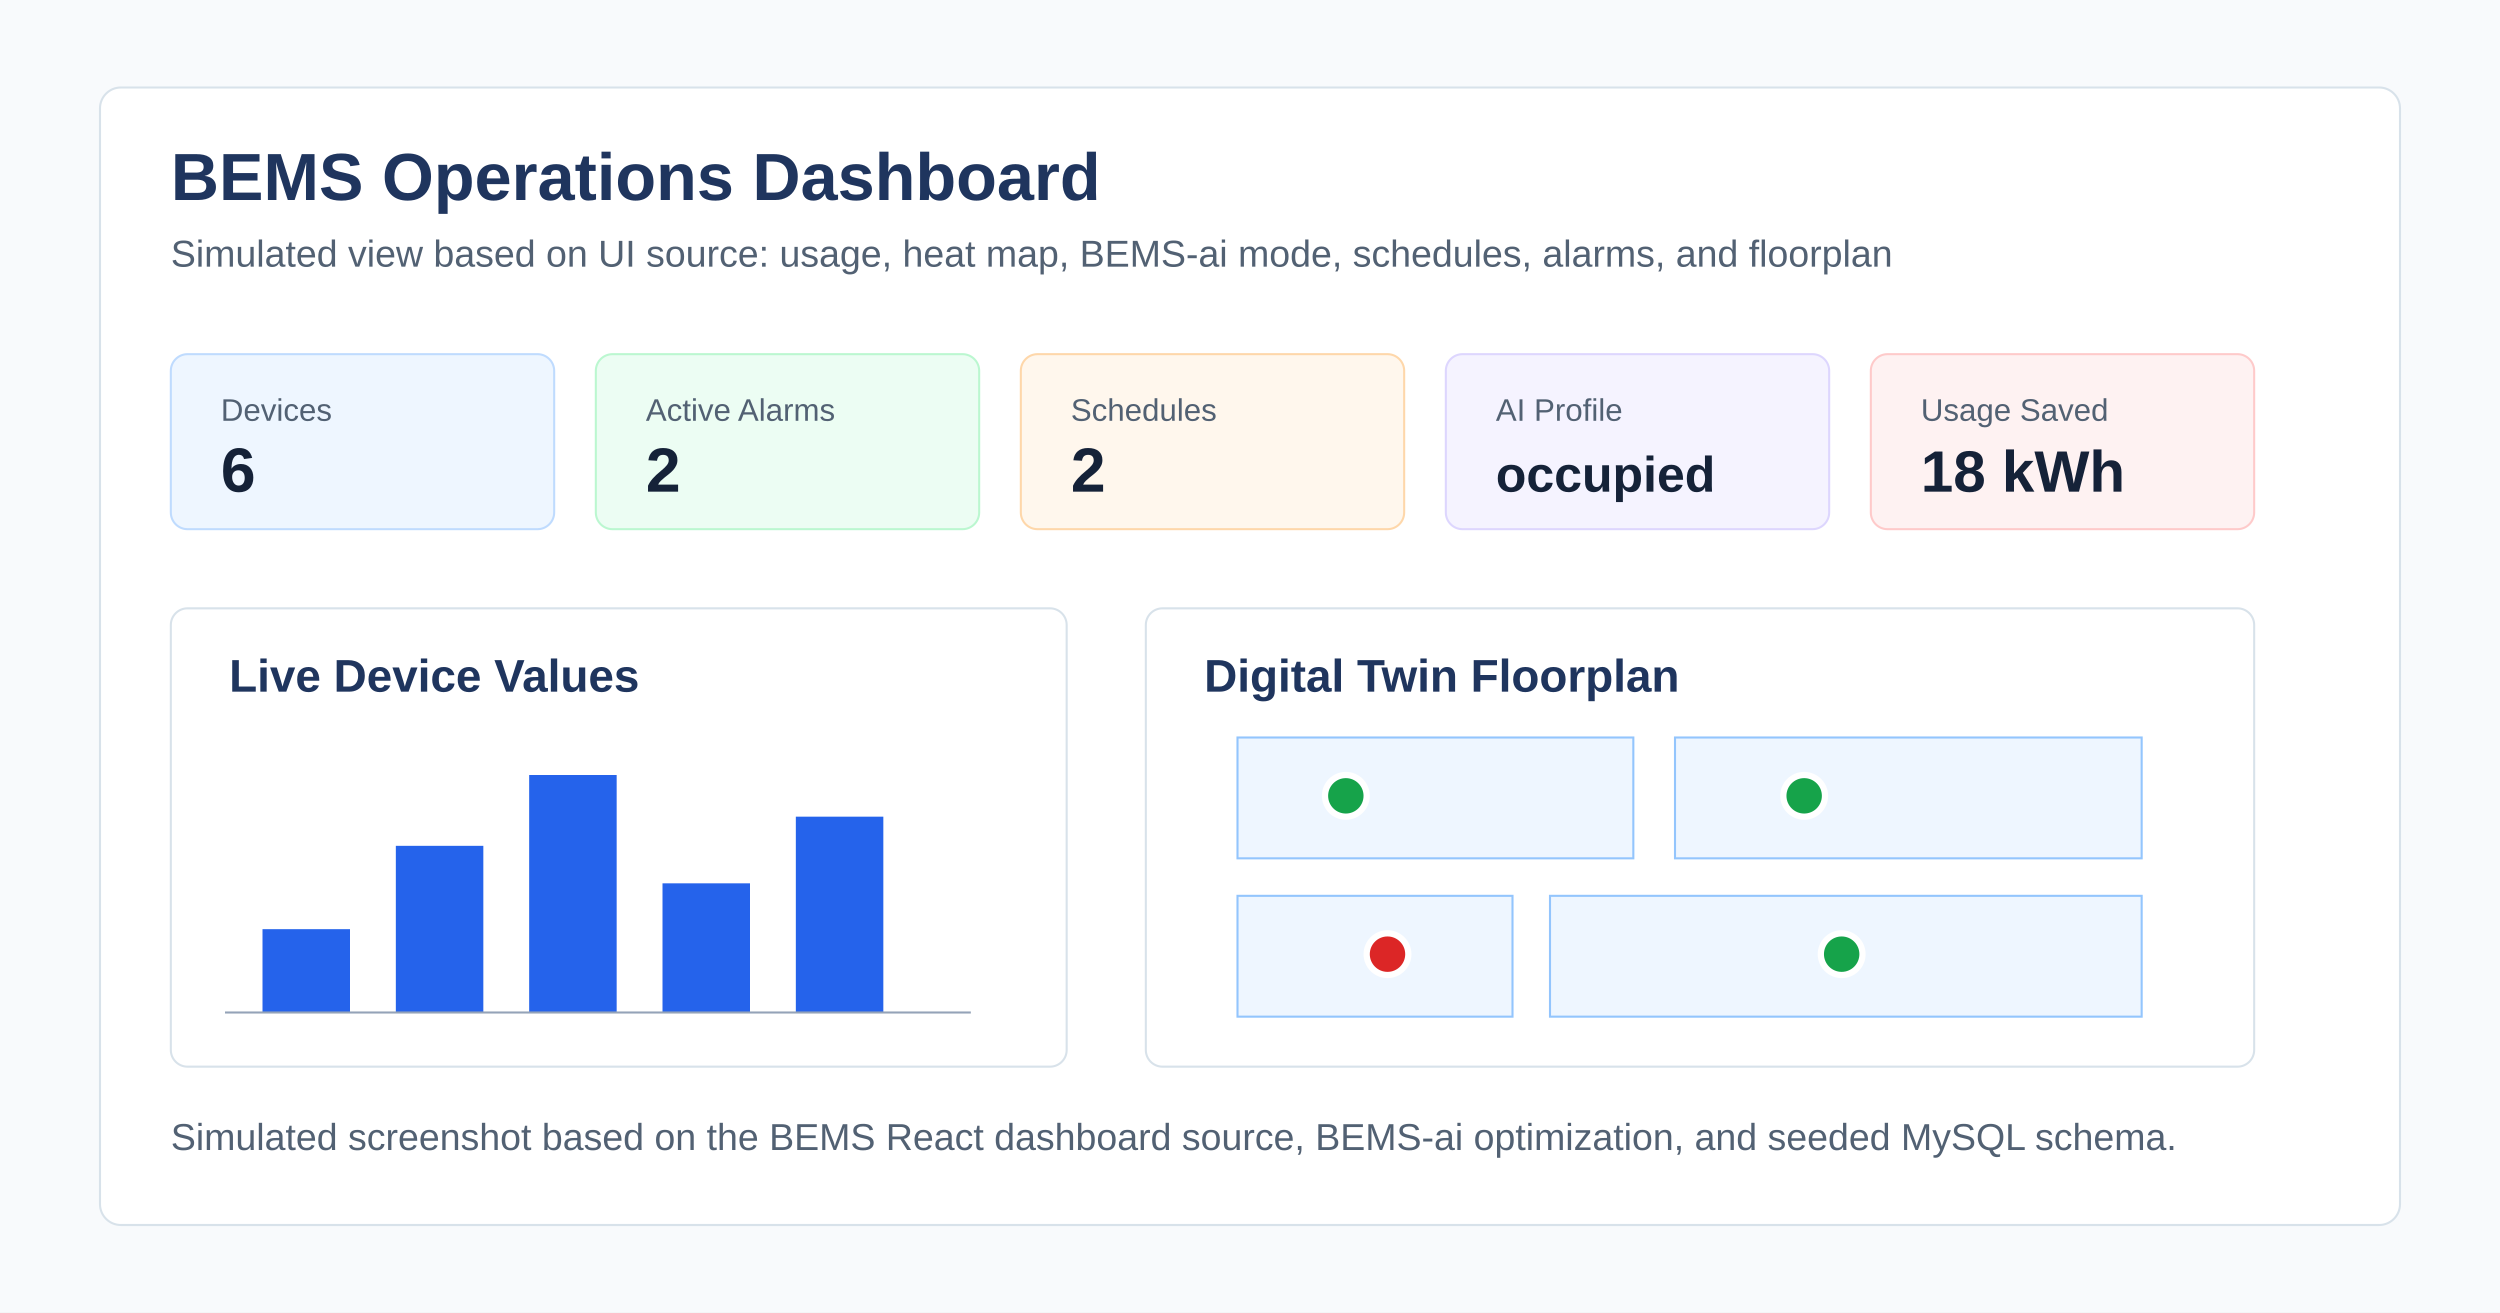
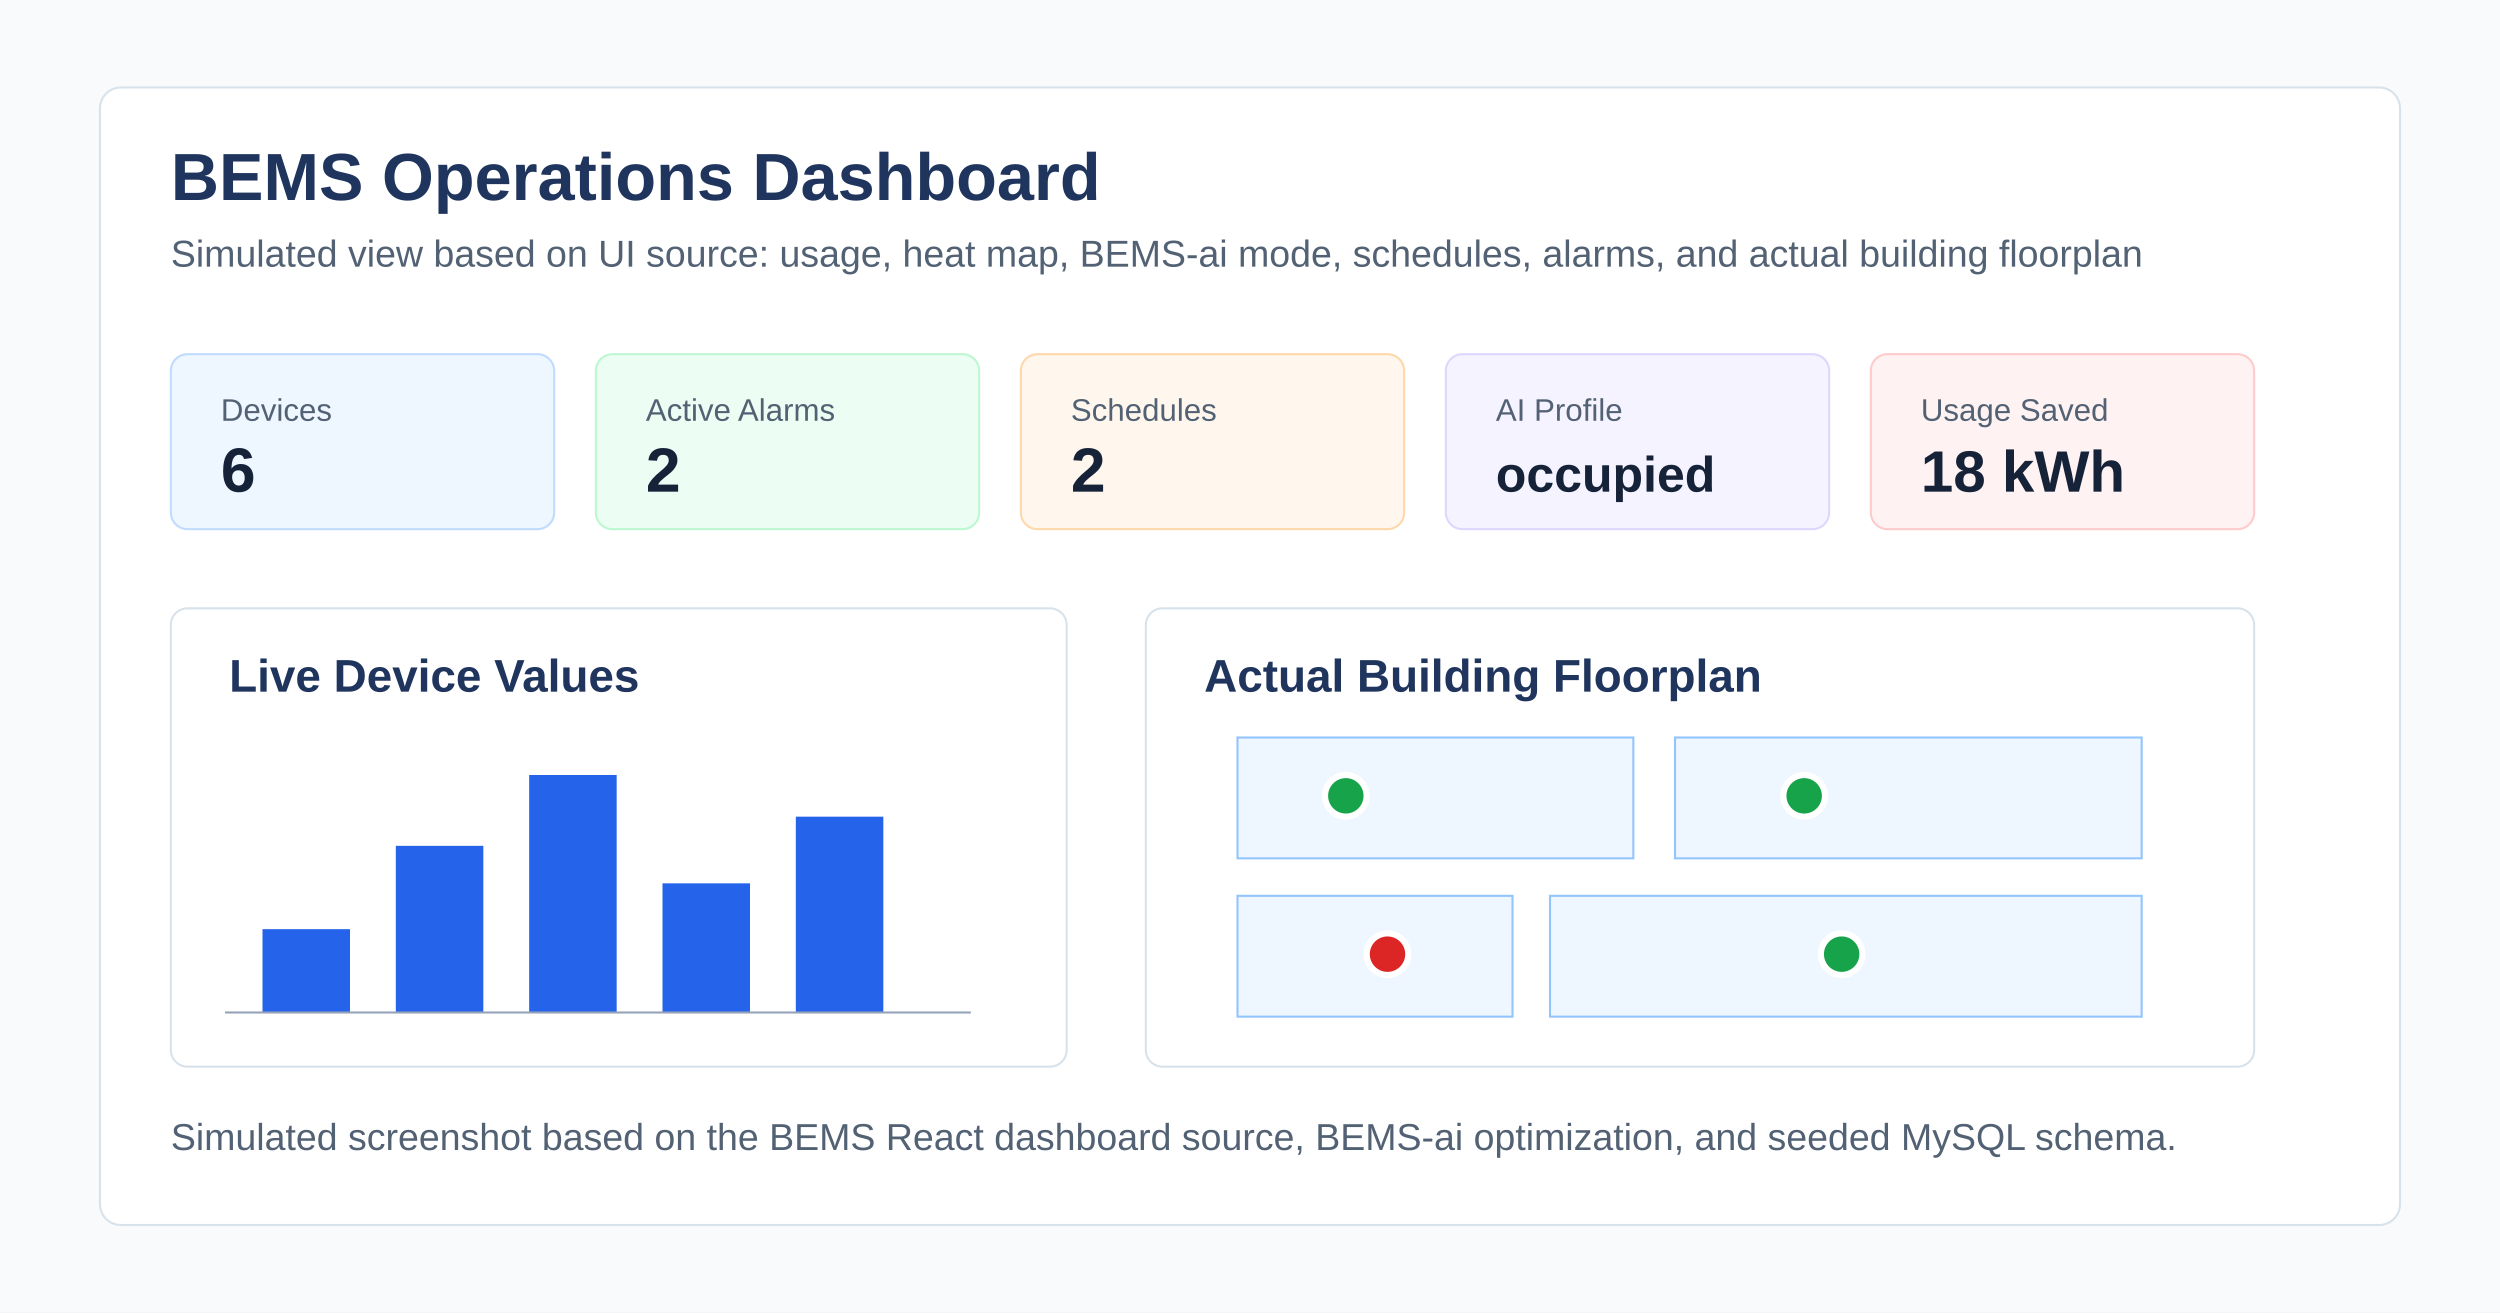
<svg xmlns="http://www.w3.org/2000/svg" viewBox="0 0 1200 630" role="img" aria-labelledby="title desc">
  <rect width="1200" height="630" fill="#f8fafc" />
  <rect x="48" y="42" width="1104" height="546" rx="10" fill="#ffffff" stroke="#d8e2ea" />
  <text x="82" y="96" fill="#1f355e" font-family="Arial, sans-serif" font-size="32" font-weight="700">BEMS Operations Dashboard</text>
-   <text x="82" y="128" fill="#526173" font-family="Arial, sans-serif" font-size="18">Simulated view based on UI source: usage, heat map, BEMS-ai mode, schedules, alarms, and floorplan</text>
+   <text x="82" y="128" fill="#526173" font-family="Arial, sans-serif" font-size="18">Simulated view based on UI source: usage, heat map, BEMS-ai mode, schedules, alarms, and actual building floorplan</text>
  <g>
    <rect x="82" y="170" width="184" height="84" rx="8" fill="#eef6ff" stroke="#bfdbfe" />
    <rect x="286" y="170" width="184" height="84" rx="8" fill="#ecfdf3" stroke="#bbf7d0" />
    <rect x="490" y="170" width="184" height="84" rx="8" fill="#fff7ed" stroke="#fed7aa" />
    <rect x="694" y="170" width="184" height="84" rx="8" fill="#f5f3ff" stroke="#ddd6fe" />
    <rect x="898" y="170" width="184" height="84" rx="8" fill="#fef2f2" stroke="#fecaca" />
    <text x="106" y="202" fill="#526173" font-family="Arial, sans-serif" font-size="15">Devices</text>
    <text x="310" y="202" fill="#526173" font-family="Arial, sans-serif" font-size="15">Active Alarms</text>
    <text x="514" y="202" fill="#526173" font-family="Arial, sans-serif" font-size="15">Schedules</text>
    <text x="718" y="202" fill="#526173" font-family="Arial, sans-serif" font-size="15">AI Profile</text>
    <text x="922" y="202" fill="#526173" font-family="Arial, sans-serif" font-size="15">Usage Saved</text>
    <text x="106" y="236" fill="#152238" font-family="Arial, sans-serif" font-size="30" font-weight="700">6</text>
    <text x="310" y="236" fill="#152238" font-family="Arial, sans-serif" font-size="30" font-weight="700">2</text>
    <text x="514" y="236" fill="#152238" font-family="Arial, sans-serif" font-size="30" font-weight="700">2</text>
    <text x="718" y="236" fill="#152238" font-family="Arial, sans-serif" font-size="24" font-weight="700">occupied</text>
    <text x="922" y="236" fill="#152238" font-family="Arial, sans-serif" font-size="28" font-weight="700">18 kWh</text>
  </g>
  <rect x="82" y="292" width="430" height="220" rx="8" fill="#ffffff" stroke="#d8e2ea" />
  <text x="110" y="332" fill="#1f355e" font-family="Arial, sans-serif" font-size="22" font-weight="700">Live Device Values</text>
  <rect x="126" y="446" width="42" height="40" fill="#2563eb" />
  <rect x="190" y="406" width="42" height="80" fill="#2563eb" />
  <rect x="254" y="372" width="42" height="114" fill="#2563eb" />
  <rect x="318" y="424" width="42" height="62" fill="#2563eb" />
  <rect x="382" y="392" width="42" height="94" fill="#2563eb" />
  <line x1="108" y1="486" x2="466" y2="486" stroke="#94a3b8" />
  <rect x="550" y="292" width="532" height="220" rx="8" fill="#ffffff" stroke="#d8e2ea" />
-   <text x="578" y="332" fill="#1f355e" font-family="Arial, sans-serif" font-size="22" font-weight="700">Digital Twin Floorplan</text>
+   <text x="578" y="332" fill="#1f355e" font-family="Arial, sans-serif" font-size="22" font-weight="700">Actual Building Floorplan</text>
  <rect x="594" y="354" width="190" height="58" fill="#eef6ff" stroke="#93c5fd" />
  <rect x="804" y="354" width="224" height="58" fill="#eef6ff" stroke="#93c5fd" />
  <rect x="594" y="430" width="132" height="58" fill="#eef6ff" stroke="#93c5fd" />
  <rect x="744" y="430" width="284" height="58" fill="#eef6ff" stroke="#93c5fd" />
  <circle cx="646" cy="382" r="10" fill="#16a34a" stroke="#ffffff" stroke-width="3" />
  <circle cx="866" cy="382" r="10" fill="#16a34a" stroke="#ffffff" stroke-width="3" />
  <circle cx="666" cy="458" r="10" fill="#dc2626" stroke="#ffffff" stroke-width="3" />
  <circle cx="884" cy="458" r="10" fill="#16a34a" stroke="#ffffff" stroke-width="3" />
  <text x="82" y="552" fill="#526173" font-family="Arial, sans-serif" font-size="18">Simulated screenshot based on the BEMS React dashboard source, BEMS-ai optimization, and seeded MySQL schema.</text>
</svg>
